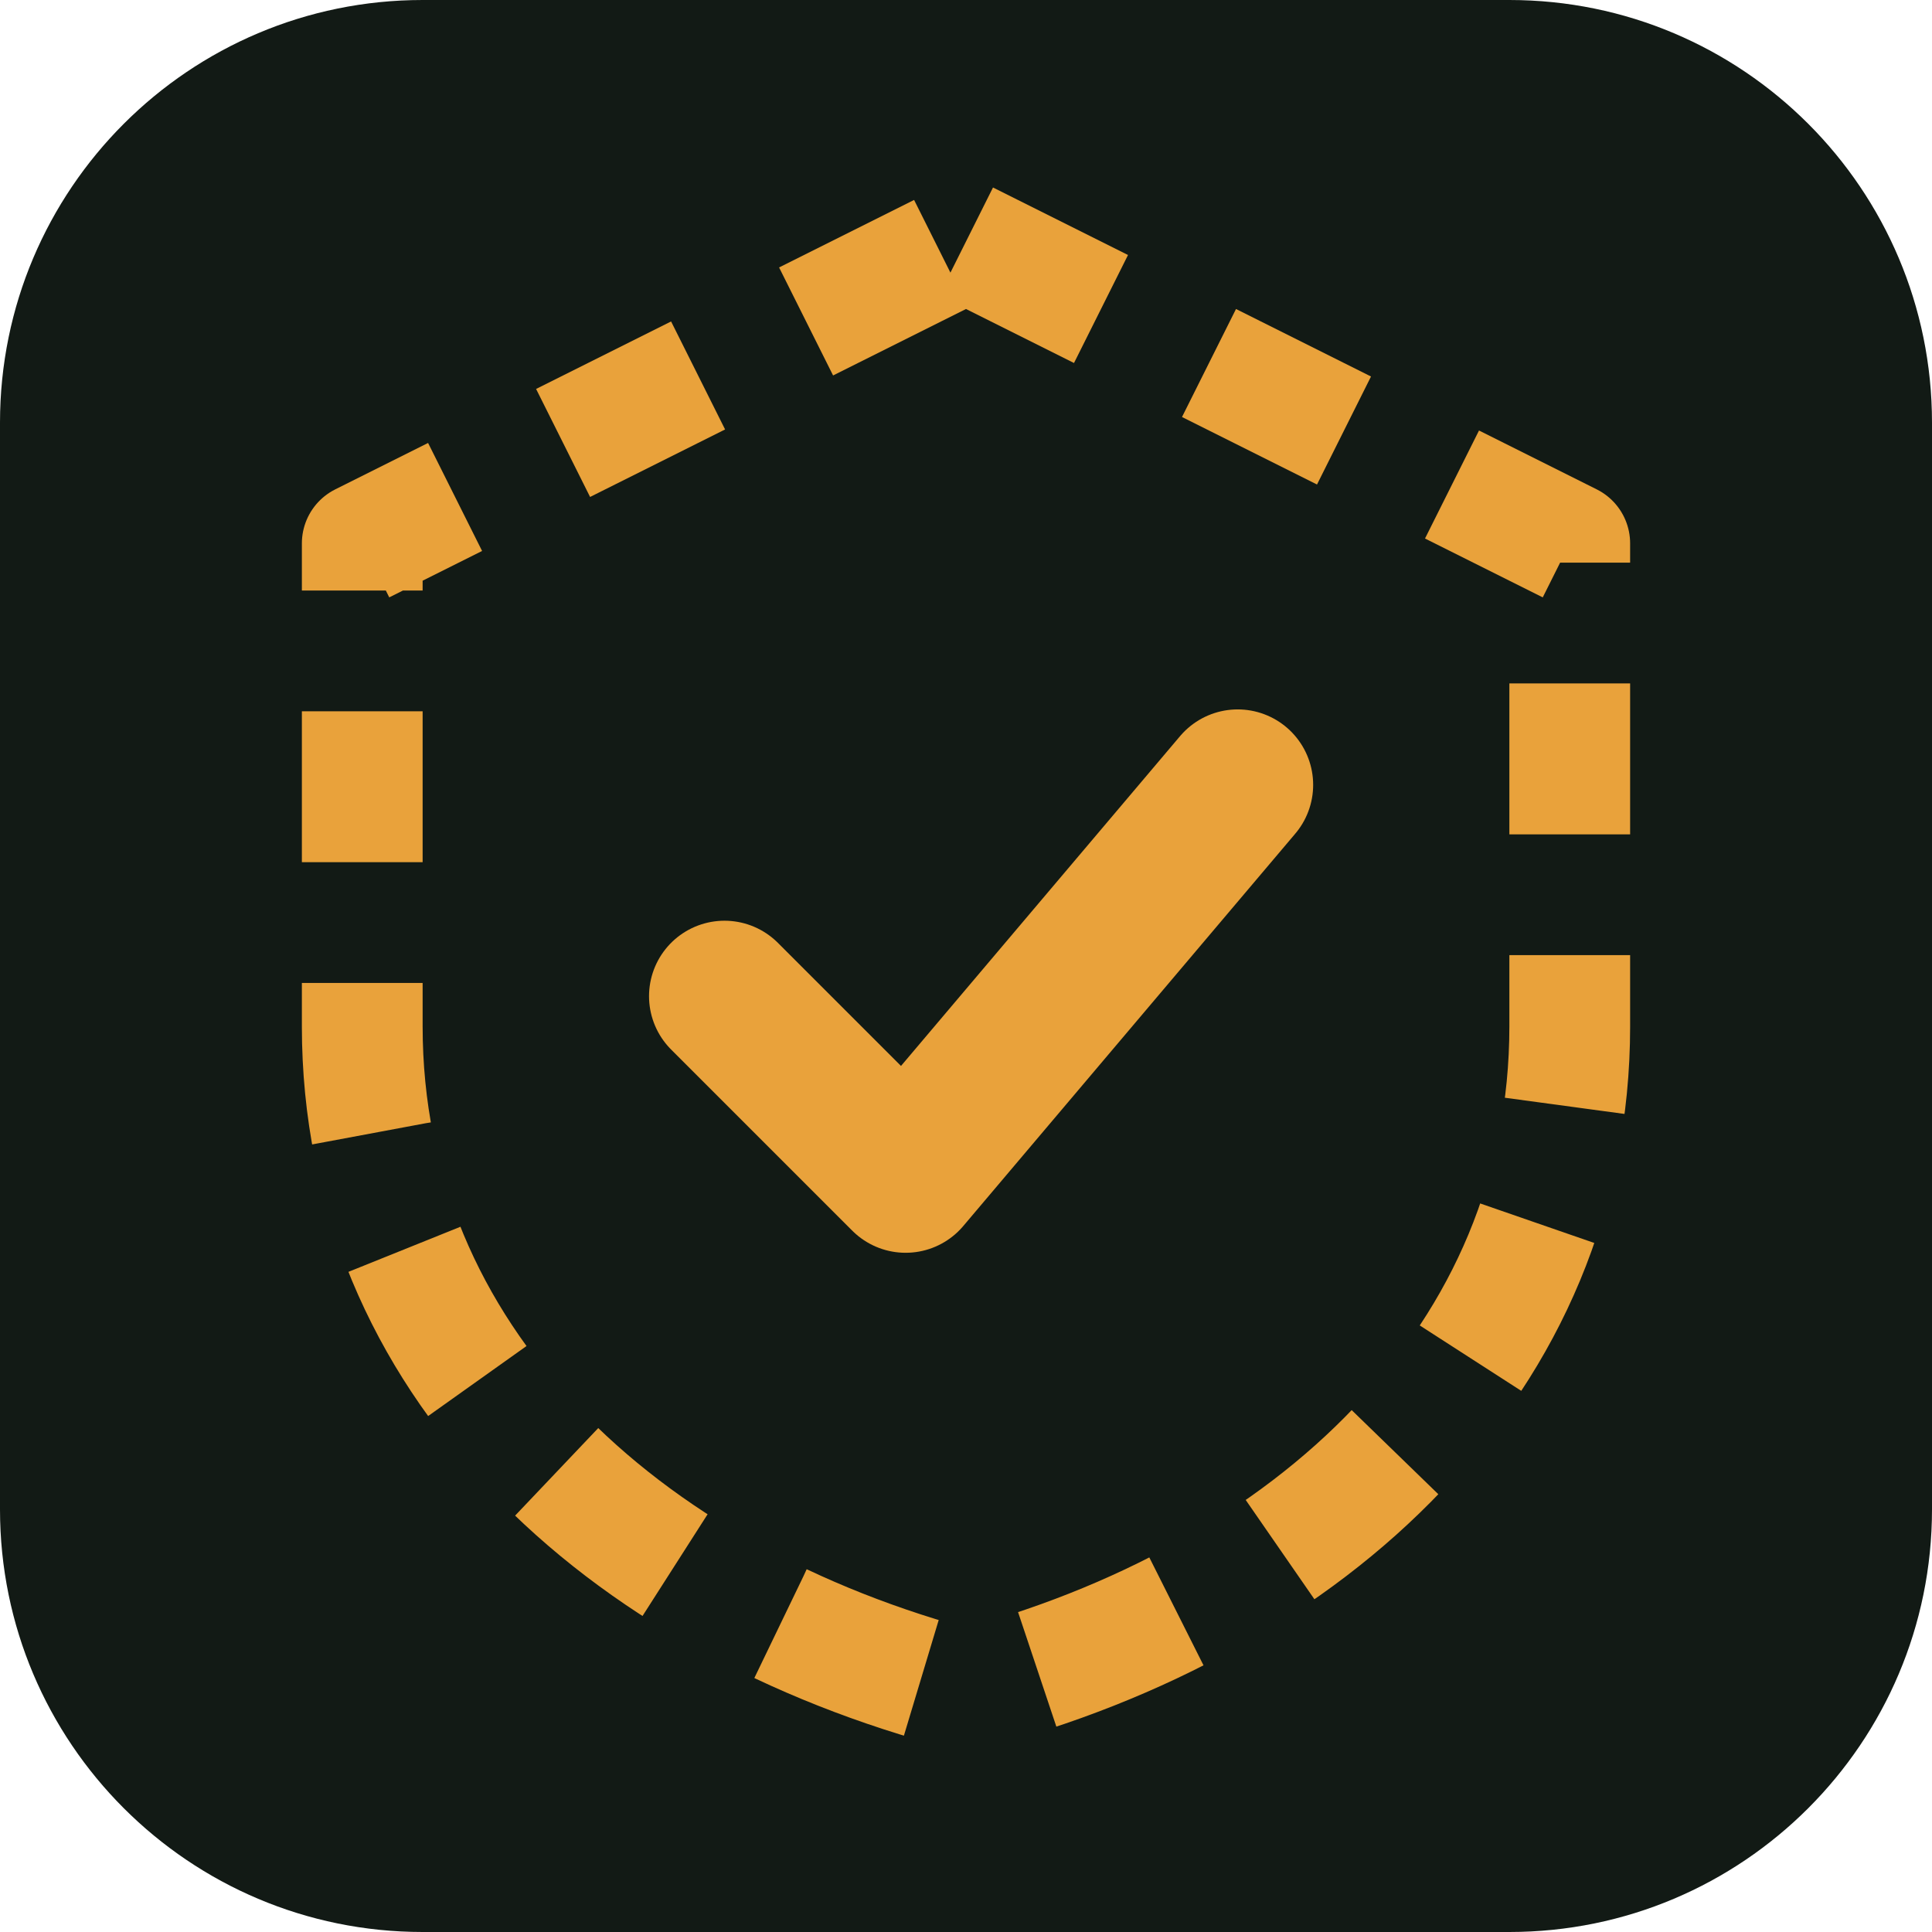
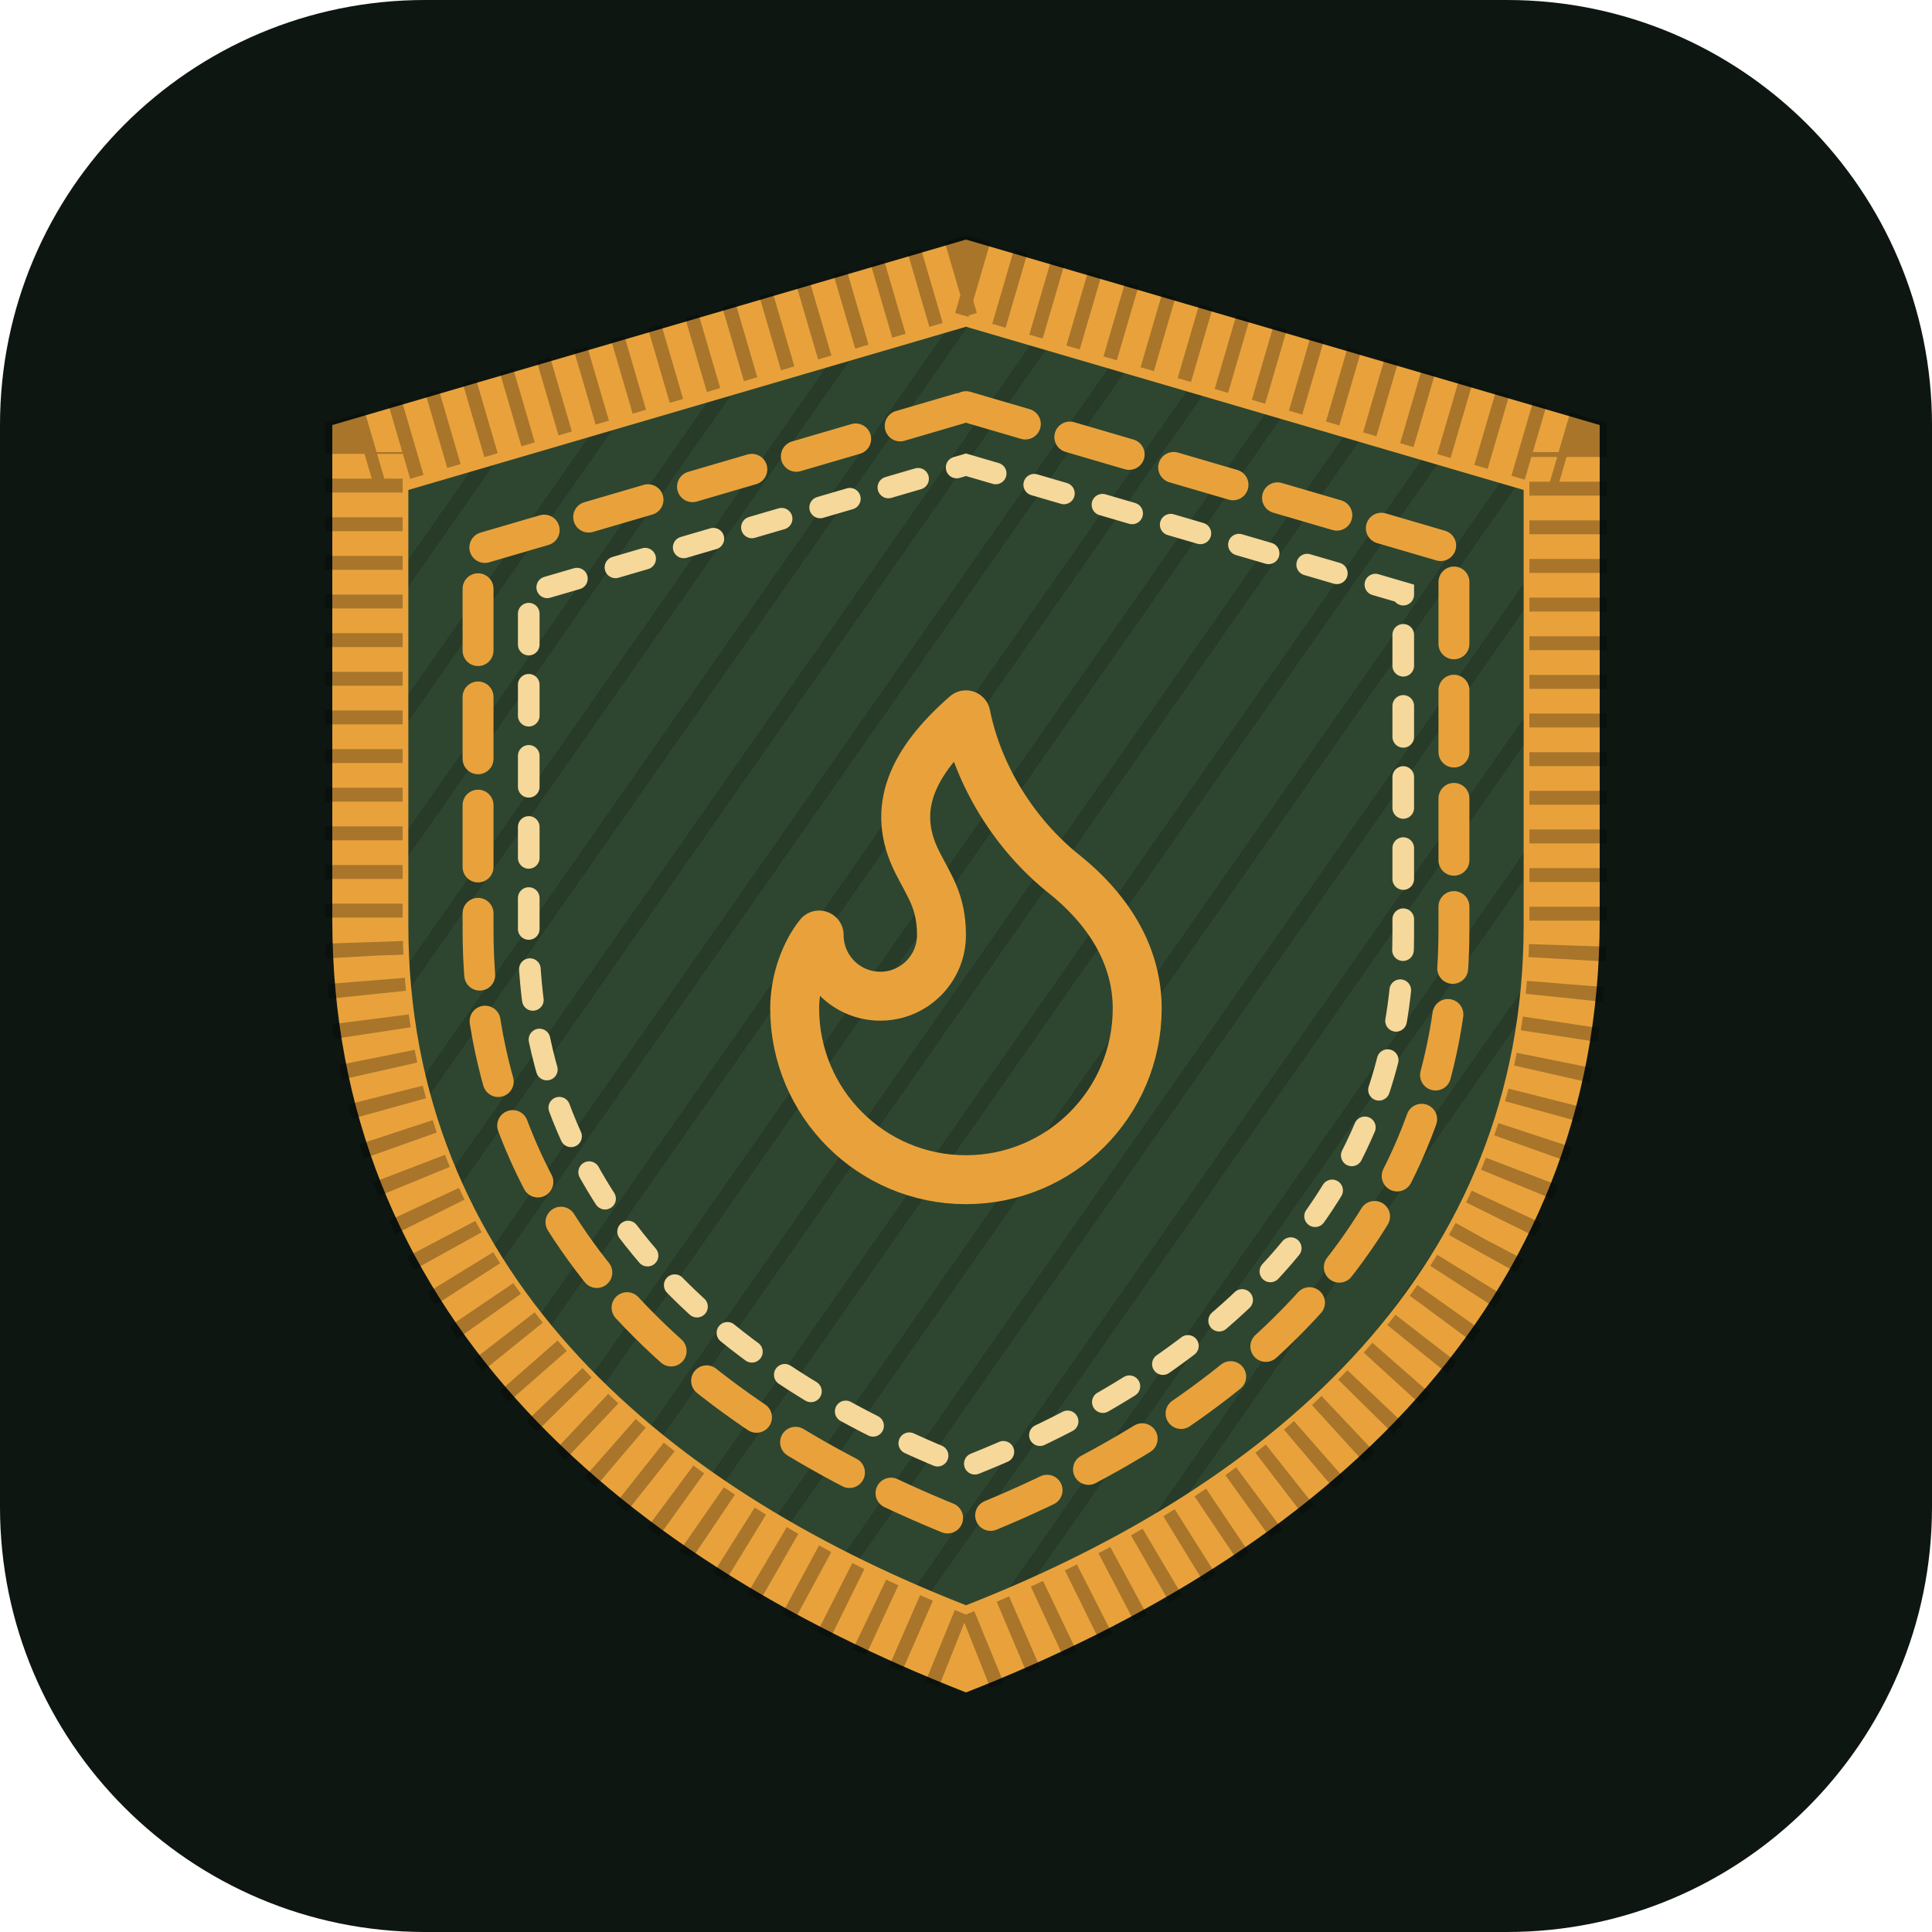
- <svg xmlns="http://www.w3.org/2000/svg" viewBox="0 0 64 64">
-   <rect width="64" height="64" rx="14" fill="#121a15" />
-   <path d="M32 8 52 18v16c0 11-8.5 19-20 22-11.5-3-20-11-20-22V18z" fill="none" stroke="#e9a23b" stroke-width="4" stroke-dasharray="5 4" stroke-linejoin="round" />
-   <path d="M24 33l6 6 11-13" fill="none" stroke="#e9a23b" stroke-width="5" stroke-linecap="round" stroke-linejoin="round" />
+ <svg xmlns="http://www.w3.org/2000/svg" viewBox="0 0 100 100">
+   <rect width="100" height="100" rx="22" fill="#0e1611" />
+   <g transform="translate(50 50) scale(0.8) translate(-50 -50)">
+     <defs>
+       <pattern id="tw" width="5" height="5" patternUnits="userSpaceOnUse" patternTransform="rotate(35)">
+         <rect width="5" height="5" fill="#2e4630" />
+         <line x1="0" y1="0" x2="0" y2="5" stroke="#000" stroke-opacity=".16" stroke-width="2" />
+       </pattern>
+     </defs>
+     <path d="M 50 3 L 91 15 L 91 47 C 91 72 73 88 50 97 C 27 88 9 72 9 47 L 9 15 Z " fill="#e9a23b" />
+     <path d="M 50.0 5.35 L 88.95 16.75 L 88.95 47.15 C 88.95 70.9 71.85 86.1 50.0 94.65 C 28.15 86.1 11.05 70.9 11.05 47.15 L 11.05 16.75 Z " fill="none" stroke="#000" stroke-opacity=".28" stroke-width="5" stroke-dasharray=".9 1.6" />
+     <path d="M 50.0 8.64 L 86.08 19.2 L 86.08 47.36 C 86.08 69.36 70.24 83.44 50.0 91.36 C 29.76 83.44 13.92 69.36 13.92 47.36 L 13.92 19.2 Z " fill="url(#tw)" />
+     <path d="M 50.0 13.81 L 81.57 23.05 L 81.57 47.69 C 81.57 66.94 67.71 79.26 50.0 86.19 C 32.29 79.26 18.43 66.94 18.43 47.69 L 18.43 23.05 Z " fill="none" stroke="#e9a23b" stroke-width="2" stroke-dasharray="4 3" stroke-linecap="round" />
+     <path d="M 50.0 17.57 L 78.29 25.85 L 78.29 47.93 C 78.29 65.18 65.87 76.22 50.0 82.43 C 34.13 76.22 21.71 65.18 21.71 47.93 L 21.71 25.85 Z " fill="none" stroke="#f6d89a" stroke-width="1.4" stroke-dasharray="2 2.6" stroke-linecap="round" />
+     <g transform="translate(31 29) scale(1.583)">
+       <path d="M8.5 14.5A2.5 2.5 0 0 0 11 12c0-1.38-.5-2-1-3-1.072-2.143-.224-4.054 2-6 .5 2.5 2 4.9 4 6.5 2 1.6 3 3.5 3 5.5a7 7 0 1 1-14 0c0-1.153.433-2.294 1-3a2.5 2.5 0 0 0 2.5 2.5z" fill="none" stroke="#e9a23b" stroke-width="2" stroke-linecap="round" stroke-linejoin="round" />
+     </g>
+   </g>
</svg>
